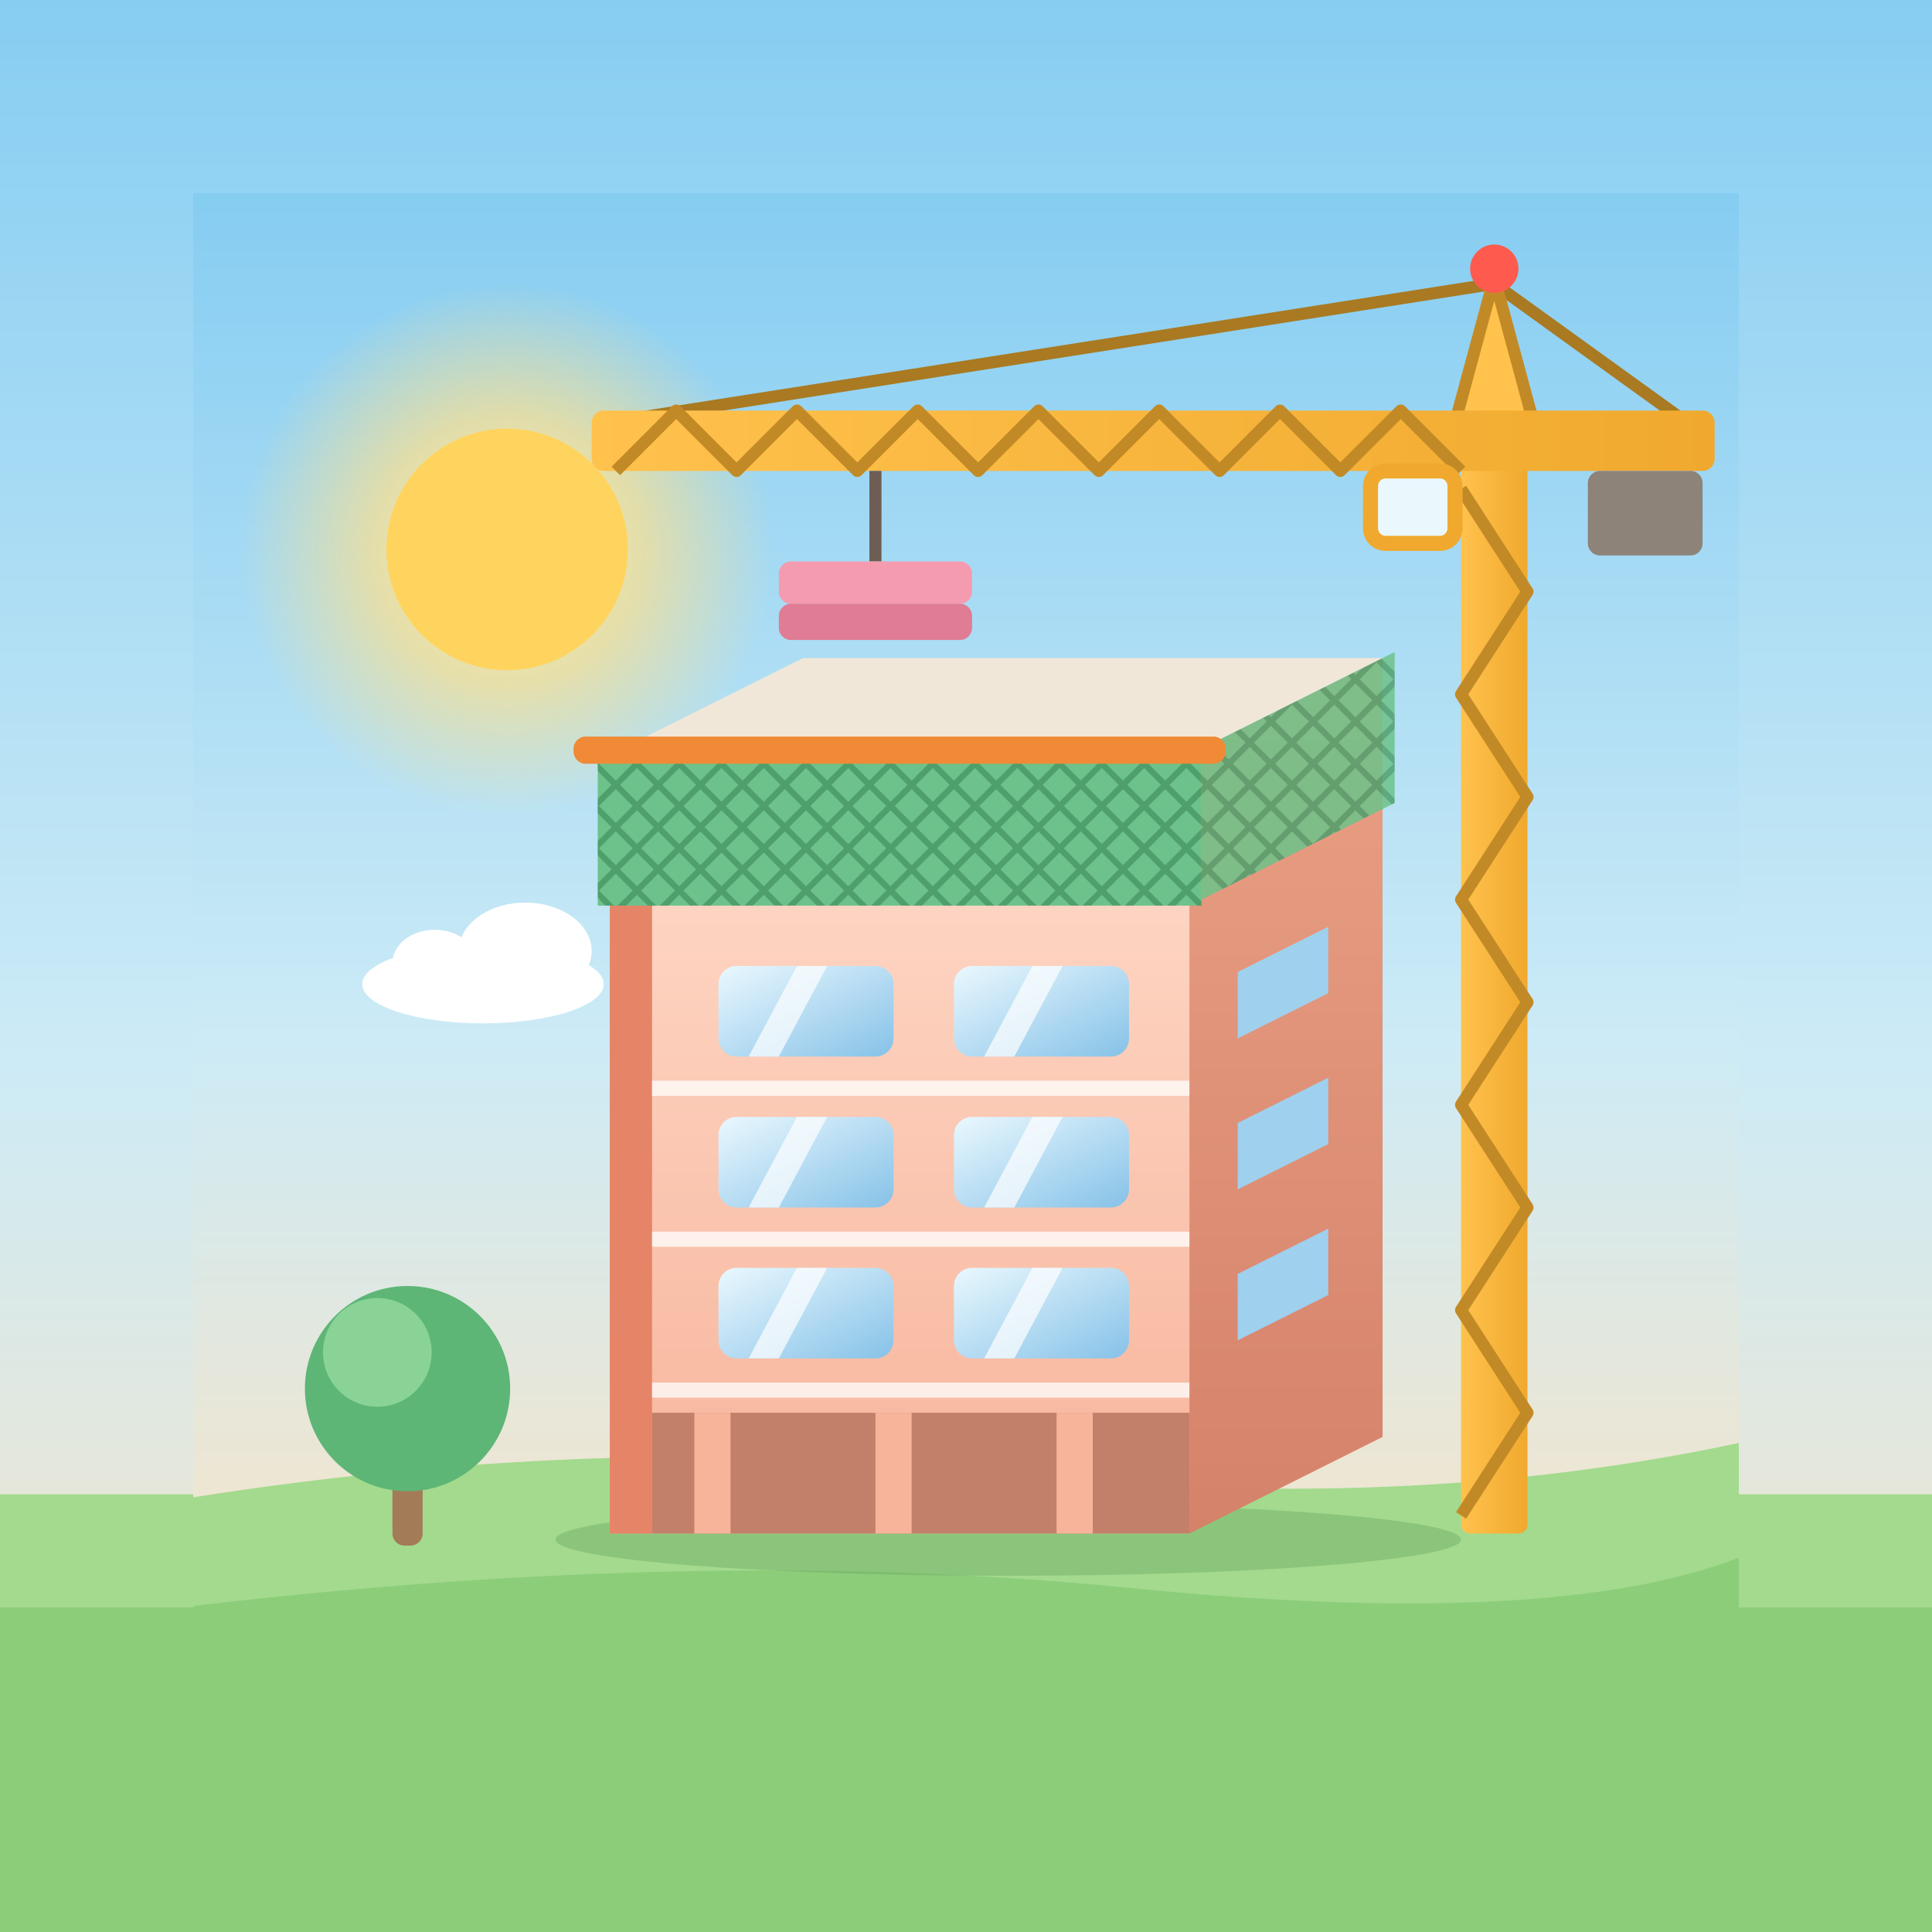
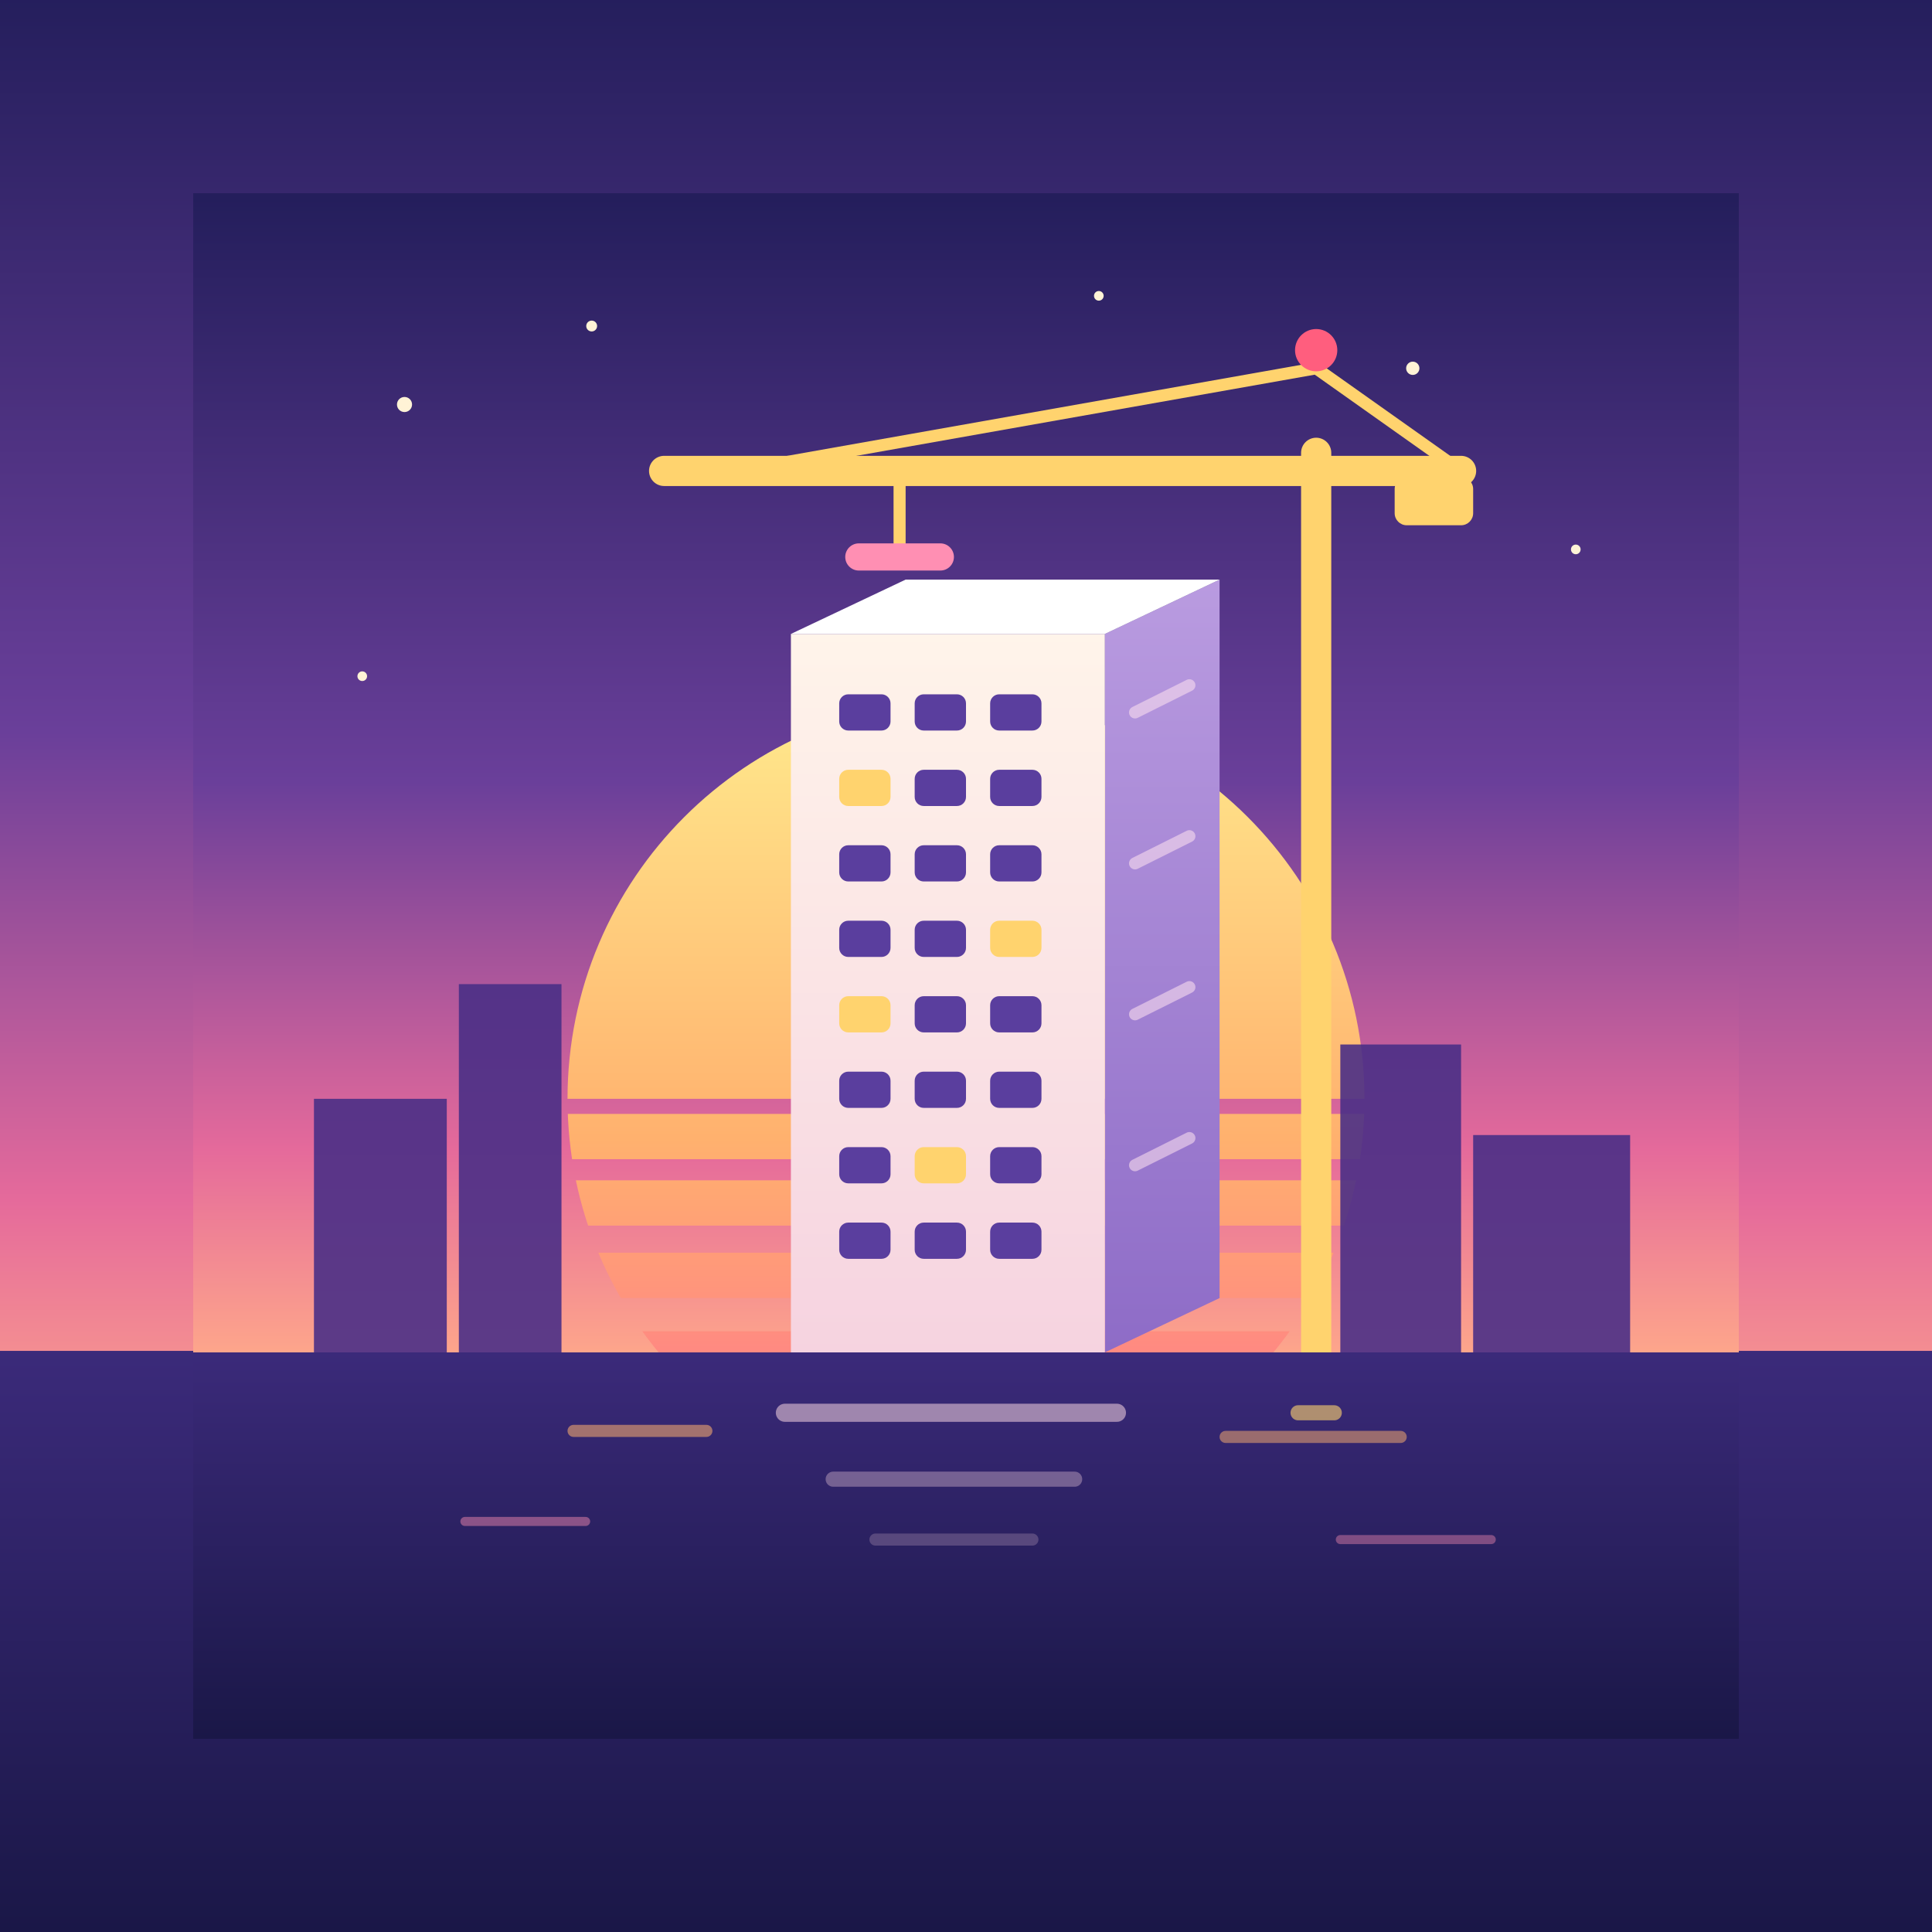
<svg xmlns="http://www.w3.org/2000/svg" viewBox="0 0 512 512">
  <defs>
    <linearGradient id="sky" x1="0" y1="0" x2="0" y2="1">
-       <stop offset="0" stop-color="#86CDF2" />
-       <stop offset=".55" stop-color="#CDEBF6" />
-       <stop offset="1" stop-color="#FFE3BF" />
+       <stop offset="0" stop-color="#241E5C" />
+       <stop offset=".38" stop-color="#6A3F9A" />
+       <stop offset=".62" stop-color="#E56A9B" />
+       <stop offset=".76" stop-color="#FFA98A" />
    </linearGradient>
-     <radialGradient id="glow" cx=".5" cy=".5" r=".5">
-       <stop offset="0" stop-color="#FFF1BF" />
-       <stop offset=".5" stop-color="#FFE08A" stop-opacity=".7" />
-       <stop offset="1" stop-color="#FFE08A" stop-opacity="0" />
-     </radialGradient>
+     <linearGradient id="sun" x1="0" y1="0" x2="0" y2="1">
+       <stop offset="0" stop-color="#FFE98C" />
+       <stop offset=".55" stop-color="#FFB16E" />
+       <stop offset="1" stop-color="#FF6F8E" />
+     </linearGradient>
+     <linearGradient id="sea" x1="0" y1="0" x2="0" y2="1">
+       <stop offset="0" stop-color="#3B2A7A" />
+       <stop offset="1" stop-color="#1A1747" />
+     </linearGradient>
    <linearGradient id="front" x1="0" y1="0" x2="0" y2="1">
-       <stop offset="0" stop-color="#FFDCCB" />
-       <stop offset="1" stop-color="#F7B49B" />
+       <stop offset="0" stop-color="#FFF4EA" />
+       <stop offset="1" stop-color="#F6D3E0" />
    </linearGradient>
    <linearGradient id="side" x1="0" y1="0" x2="0" y2="1">
-       <stop offset="0" stop-color="#EAA185" />
-       <stop offset="1" stop-color="#D5826A" />
+       <stop offset="0" stop-color="#B99BE0" />
+       <stop offset="1" stop-color="#8E6CC7" />
    </linearGradient>
-     <linearGradient id="glass" x1="0" y1="0" x2="1" y2="1">
-       <stop offset="0" stop-color="#EAF8FE" />
-       <stop offset="1" stop-color="#86C2E8" />
-     </linearGradient>
-     <linearGradient id="crane" x1="0" y1="0" x2="1" y2="0">
-       <stop offset="0" stop-color="#FFC24D" />
-       <stop offset="1" stop-color="#F0A92E" />
-     </linearGradient>
-     <pattern id="net" width="14" height="14" patternUnits="userSpaceOnUse">
-       <rect width="14" height="14" fill="#6CC28A" />
-       <path d="M0 0L14 14M14 0L0 14" stroke="#4E9F6C" stroke-width="2" />
-     </pattern>
+     <mask id="cut">
+       <rect width="512" height="512" fill="#fff" />
+       <g fill="#000">
+         <rect y="300" width="512" height="5" />
+         <rect y="320" width="512" height="7" />
+         <rect y="342" width="512" height="9" />
+         <rect y="366" width="512" height="11" />
+       </g>
+     </mask>
  </defs>
  <rect width="512" height="512" fill="url(#sky)" />
-   <rect y="396" width="512" height="116" fill="#A3DA8D" />
-   <rect y="426" width="512" height="86" fill="#8CCD7A" />
+   <rect y="358" width="512" height="154" fill="url(#sea)" />
  <g transform="translate(51.2 51.2) scale(.8)">
    <rect width="512" height="512" fill="url(#sky)" />
-     <circle cx="104" cy="118" r="88" fill="url(#glow)" />
-     <circle cx="104" cy="118" r="40" fill="#FFD45E" />
-     <g fill="#fff">
-       <ellipse cx="96" cy="262" rx="40" ry="13" />
-       <ellipse cx="110" cy="251" rx="22" ry="16" />
-       <ellipse cx="80" cy="255" rx="14" ry="11" />
+     <g fill="#FFF3D6">
+       <circle cx="70" cy="70" r="2.5" />
+       <circle cx="132" cy="44" r="1.8" />
+       <circle cx="404" cy="58" r="2.2" />
+       <circle cx="458" cy="118" r="1.6" />
+       <circle cx="56" cy="160" r="1.6" />
+       <circle cx="300" cy="34" r="1.6" />
    </g>
-     <path d="M0 432 Q140 410 270 424 T512 414 V512 H0Z" fill="#A3DA8D" />
-     <path d="M0 468 Q170 448 310 462 T512 452 V512 H0Z" fill="#8CCD7A" />
-     <ellipse cx="270" cy="446" rx="150" ry="12" fill="#5F9E5A" opacity=".35" />
-     <path d="M330 186 L394 154 V412 L330 444Z" fill="url(#side)" />
-     <rect x="138" y="186" width="192" height="258" fill="url(#front)" />
-     <path d="M138 186 L202 154 H394 L330 186Z" fill="#F1E7D9" />
-     <rect x="138" y="186" width="14" height="258" fill="#E58466" />
-     <rect x="134" y="186" width="200" height="50" fill="url(#net)" />
-     <path d="M334 184 L398 152 V202 L334 234Z" fill="url(#net)" opacity=".85" />
-     <rect x="126" y="180" width="216" height="9" rx="4" fill="#F08A36" />
-     <g fill="url(#glass)">
-       <rect x="174" y="256" width="58" height="30" rx="6" />
-       <rect x="252" y="256" width="58" height="30" rx="6" />
-       <rect x="174" y="306" width="58" height="30" rx="6" />
-       <rect x="252" y="306" width="58" height="30" rx="6" />
-       <rect x="174" y="356" width="58" height="30" rx="6" />
-       <rect x="252" y="356" width="58" height="30" rx="6" />
+     <circle cx="256" cy="300" r="132" fill="url(#sun)" mask="url(#cut)" />
+     <g fill="#4A2F86" opacity=".9">
+       <rect x="40" y="300" width="44" height="84" />
+       <rect x="88" y="262" width="34" height="122" />
+       <rect x="380" y="282" width="40" height="102" />
+       <rect x="424" y="312" width="52" height="72" />
    </g>
-     <g fill="#fff" opacity=".7">
-       <path d="M184 286 L200 256 H210 L194 286Z" />
-       <path d="M262 286 L278 256 H288 L272 286Z" />
-       <path d="M184 336 L200 306 H210 L194 336Z" />
-       <path d="M262 336 L278 306 H288 L272 336Z" />
-       <path d="M184 386 L200 356 H210 L194 386Z" />
-       <path d="M262 386 L278 356 H288 L272 386Z" />
+     <path d="M302 146 L340 128 V366 L302 384Z" fill="url(#side)" />
+     <rect x="198" y="146" width="104" height="238" fill="url(#front)" />
+     <path d="M198 146 L236 128 H340 L302 146Z" fill="#FFFFFF" />
+     <g>
+       <rect x="214" y="166" width="17" height="12" rx="3" fill="#5A3E9E" />
+       <rect x="239" y="166" width="17" height="12" rx="3" fill="#5A3E9E" />
+       <rect x="264" y="166" width="17" height="12" rx="3" fill="#5A3E9E" />
+       <rect x="214" y="191" width="17" height="12" rx="3" fill="#FFD36E" />
+       <rect x="239" y="191" width="17" height="12" rx="3" fill="#5A3E9E" />
+       <rect x="264" y="191" width="17" height="12" rx="3" fill="#5A3E9E" />
+       <rect x="214" y="216" width="17" height="12" rx="3" fill="#5A3E9E" />
+       <rect x="239" y="216" width="17" height="12" rx="3" fill="#5A3E9E" />
+       <rect x="264" y="216" width="17" height="12" rx="3" fill="#5A3E9E" />
+       <rect x="214" y="241" width="17" height="12" rx="3" fill="#5A3E9E" />
+       <rect x="239" y="241" width="17" height="12" rx="3" fill="#5A3E9E" />
+       <rect x="264" y="241" width="17" height="12" rx="3" fill="#FFD36E" />
+       <rect x="214" y="266" width="17" height="12" rx="3" fill="#FFD36E" />
+       <rect x="239" y="266" width="17" height="12" rx="3" fill="#5A3E9E" />
+       <rect x="264" y="266" width="17" height="12" rx="3" fill="#5A3E9E" />
+       <rect x="214" y="291" width="17" height="12" rx="3" fill="#5A3E9E" />
+       <rect x="239" y="291" width="17" height="12" rx="3" fill="#5A3E9E" />
+       <rect x="264" y="291" width="17" height="12" rx="3" fill="#5A3E9E" />
+       <rect x="214" y="316" width="17" height="12" rx="3" fill="#5A3E9E" />
+       <rect x="239" y="316" width="17" height="12" rx="3" fill="#FFD36E" />
+       <rect x="264" y="316" width="17" height="12" rx="3" fill="#5A3E9E" />
+       <rect x="214" y="341" width="17" height="12" rx="3" fill="#5A3E9E" />
+       <rect x="239" y="341" width="17" height="12" rx="3" fill="#5A3E9E" />
+       <rect x="264" y="341" width="17" height="12" rx="3" fill="#5A3E9E" />
    </g>
-     <g fill="#fff" opacity=".75">
-       <rect x="152" y="294" width="178" height="5" />
-       <rect x="152" y="344" width="178" height="5" />
-       <rect x="152" y="394" width="178" height="5" />
+     <g stroke="#FFE3F0" stroke-width="4" stroke-linecap="round" opacity=".55">
+       <path d="M312 172 L330 163M312 222 L330 213M312 272 L330 263M312 322 L330 313" />
    </g>
-     <g fill="#9FD0EE">
-       <path d="M346 258 L376 243 V265 L346 280Z" />
-       <path d="M346 308 L376 293 V315 L346 330Z" />
-       <path d="M346 358 L376 343 V365 L346 380Z" />
+     <g stroke="#FFD36E" stroke-linecap="round" stroke-linejoin="round" fill="none">
+       <path d="M372 384 V86" stroke-width="10" />
+       <path d="M156 92 H420" stroke-width="10" />
+       <path d="M372 58 L180 92 M372 58 L420 92" stroke-width="4" />
+       <path d="M234 92 V116" stroke-width="4" />
    </g>
-     <rect x="152" y="404" width="178" height="40" fill="#C27F69" />
-     <g fill="#F7B49B">
-       <rect x="166" y="404" width="12" height="40" />
-       <rect x="226" y="404" width="12" height="40" />
-       <rect x="286" y="404" width="12" height="40" />
-     </g>
-     <rect x="420" y="74" width="22" height="370" rx="3" fill="url(#crane)" />
-     <path d="M420 438 L442 404 L420 370 L442 336 L420 302 L442 268 L420 234 L442 200 L420 166 L442 132 L420 98" fill="none" stroke="#C28A26" stroke-width="4" stroke-linejoin="round" />
-     <path d="M431 30 L150 74 M431 30 L492 74" stroke="#A97A22" stroke-width="4" stroke-linecap="round" />
-     <path d="M418 76 L431 28 L444 76Z" fill="#FFC24D" stroke="#C28A26" stroke-width="4" stroke-linejoin="round" />
-     <rect x="132" y="72" width="372" height="20" rx="4" fill="url(#crane)" />
-     <path d="M140 92 L160 72 L180 92 L200 72 L220 92 L240 72 L260 92 L280 72 L300 92 L320 72 L340 92 L360 72 L380 92 L400 72 L420 92" fill="none" stroke="#C28A26" stroke-width="4" stroke-linejoin="round" />
-     <rect x="462" y="92" width="38" height="28" rx="4" fill="#8E8378" />
-     <rect x="390" y="92" width="28" height="24" rx="5" fill="#EAF8FE" stroke="#F0A92E" stroke-width="5" />
-     <circle cx="431" cy="25" r="8" fill="#FF5A4E" />
-     <path d="M226 92 V122" stroke="#6E5D54" stroke-width="4" />
-     <rect x="194" y="122" width="64" height="14" rx="4" fill="#F59BB0" />
-     <rect x="194" y="136" width="64" height="12" rx="4" fill="#E07C93" />
-     <g>
-       <rect x="66" y="410" width="10" height="38" rx="4" fill="#A47B57" />
-       <circle cx="71" cy="396" r="34" fill="#5DB676" />
-       <circle cx="61" cy="384" r="18" fill="#8AD397" />
+     <rect x="216" y="116" width="36" height="9" rx="4.5" fill="#FF8FB3" />
+     <rect x="398" y="94" width="26" height="16" rx="4" fill="#FFD36E" />
+     <circle cx="372" cy="52" r="7" fill="#FF5E7E" />
+     <rect y="384" width="512" height="128" fill="url(#sea)" />
+     <g stroke-linecap="round">
+       <path d="M196 404 H306" stroke="#F6D3E0" stroke-width="6" opacity=".55" />
+       <path d="M212 426 H292" stroke="#F6D3E0" stroke-width="5" opacity=".35" />
+       <path d="M226 446 H278" stroke="#F6D3E0" stroke-width="4" opacity=".22" />
+       <path d="M126 410 H170" stroke="#FFB16E" stroke-width="4" opacity=".55" />
+       <path d="M342 412 H400" stroke="#FFB16E" stroke-width="4" opacity=".5" />
+       <path d="M90 440 H130" stroke="#FF8FB3" stroke-width="3" opacity=".45" />
+       <path d="M380 446 H430" stroke="#FF8FB3" stroke-width="3" opacity=".4" />
+       <path d="M366 404 H378" stroke="#FFD36E" stroke-width="5" opacity=".6" />
    </g>
  </g>
</svg>
